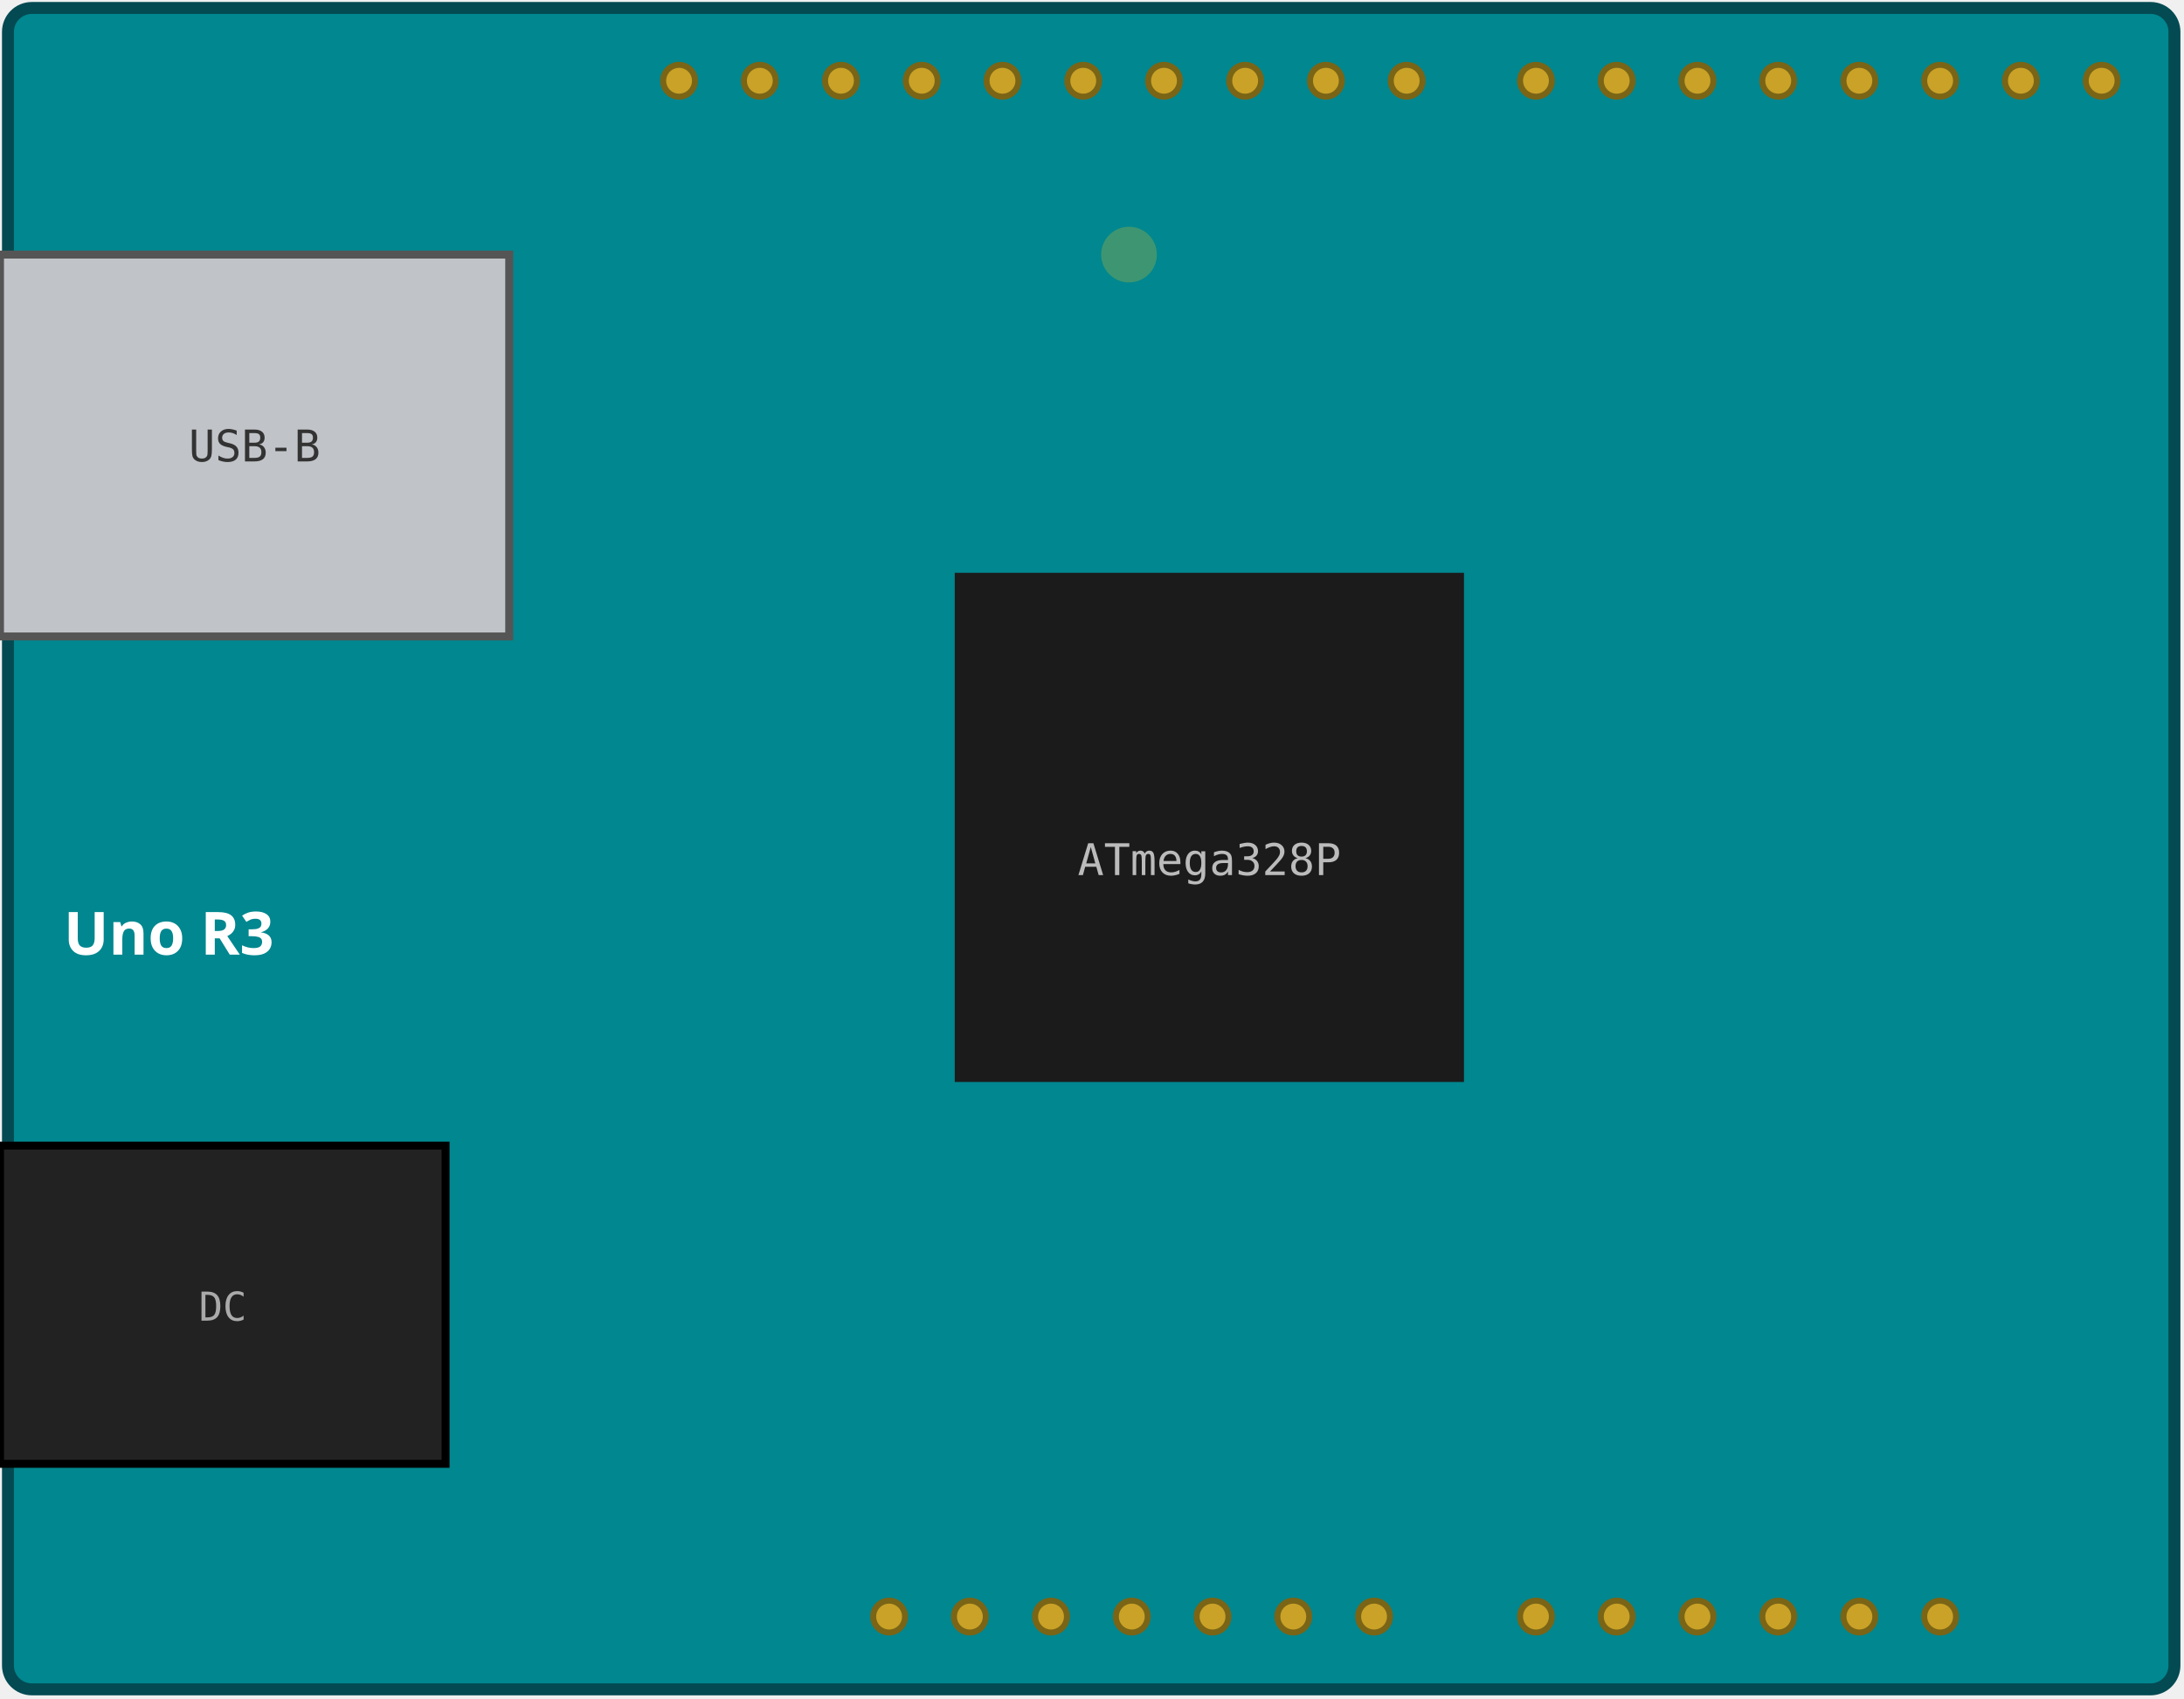
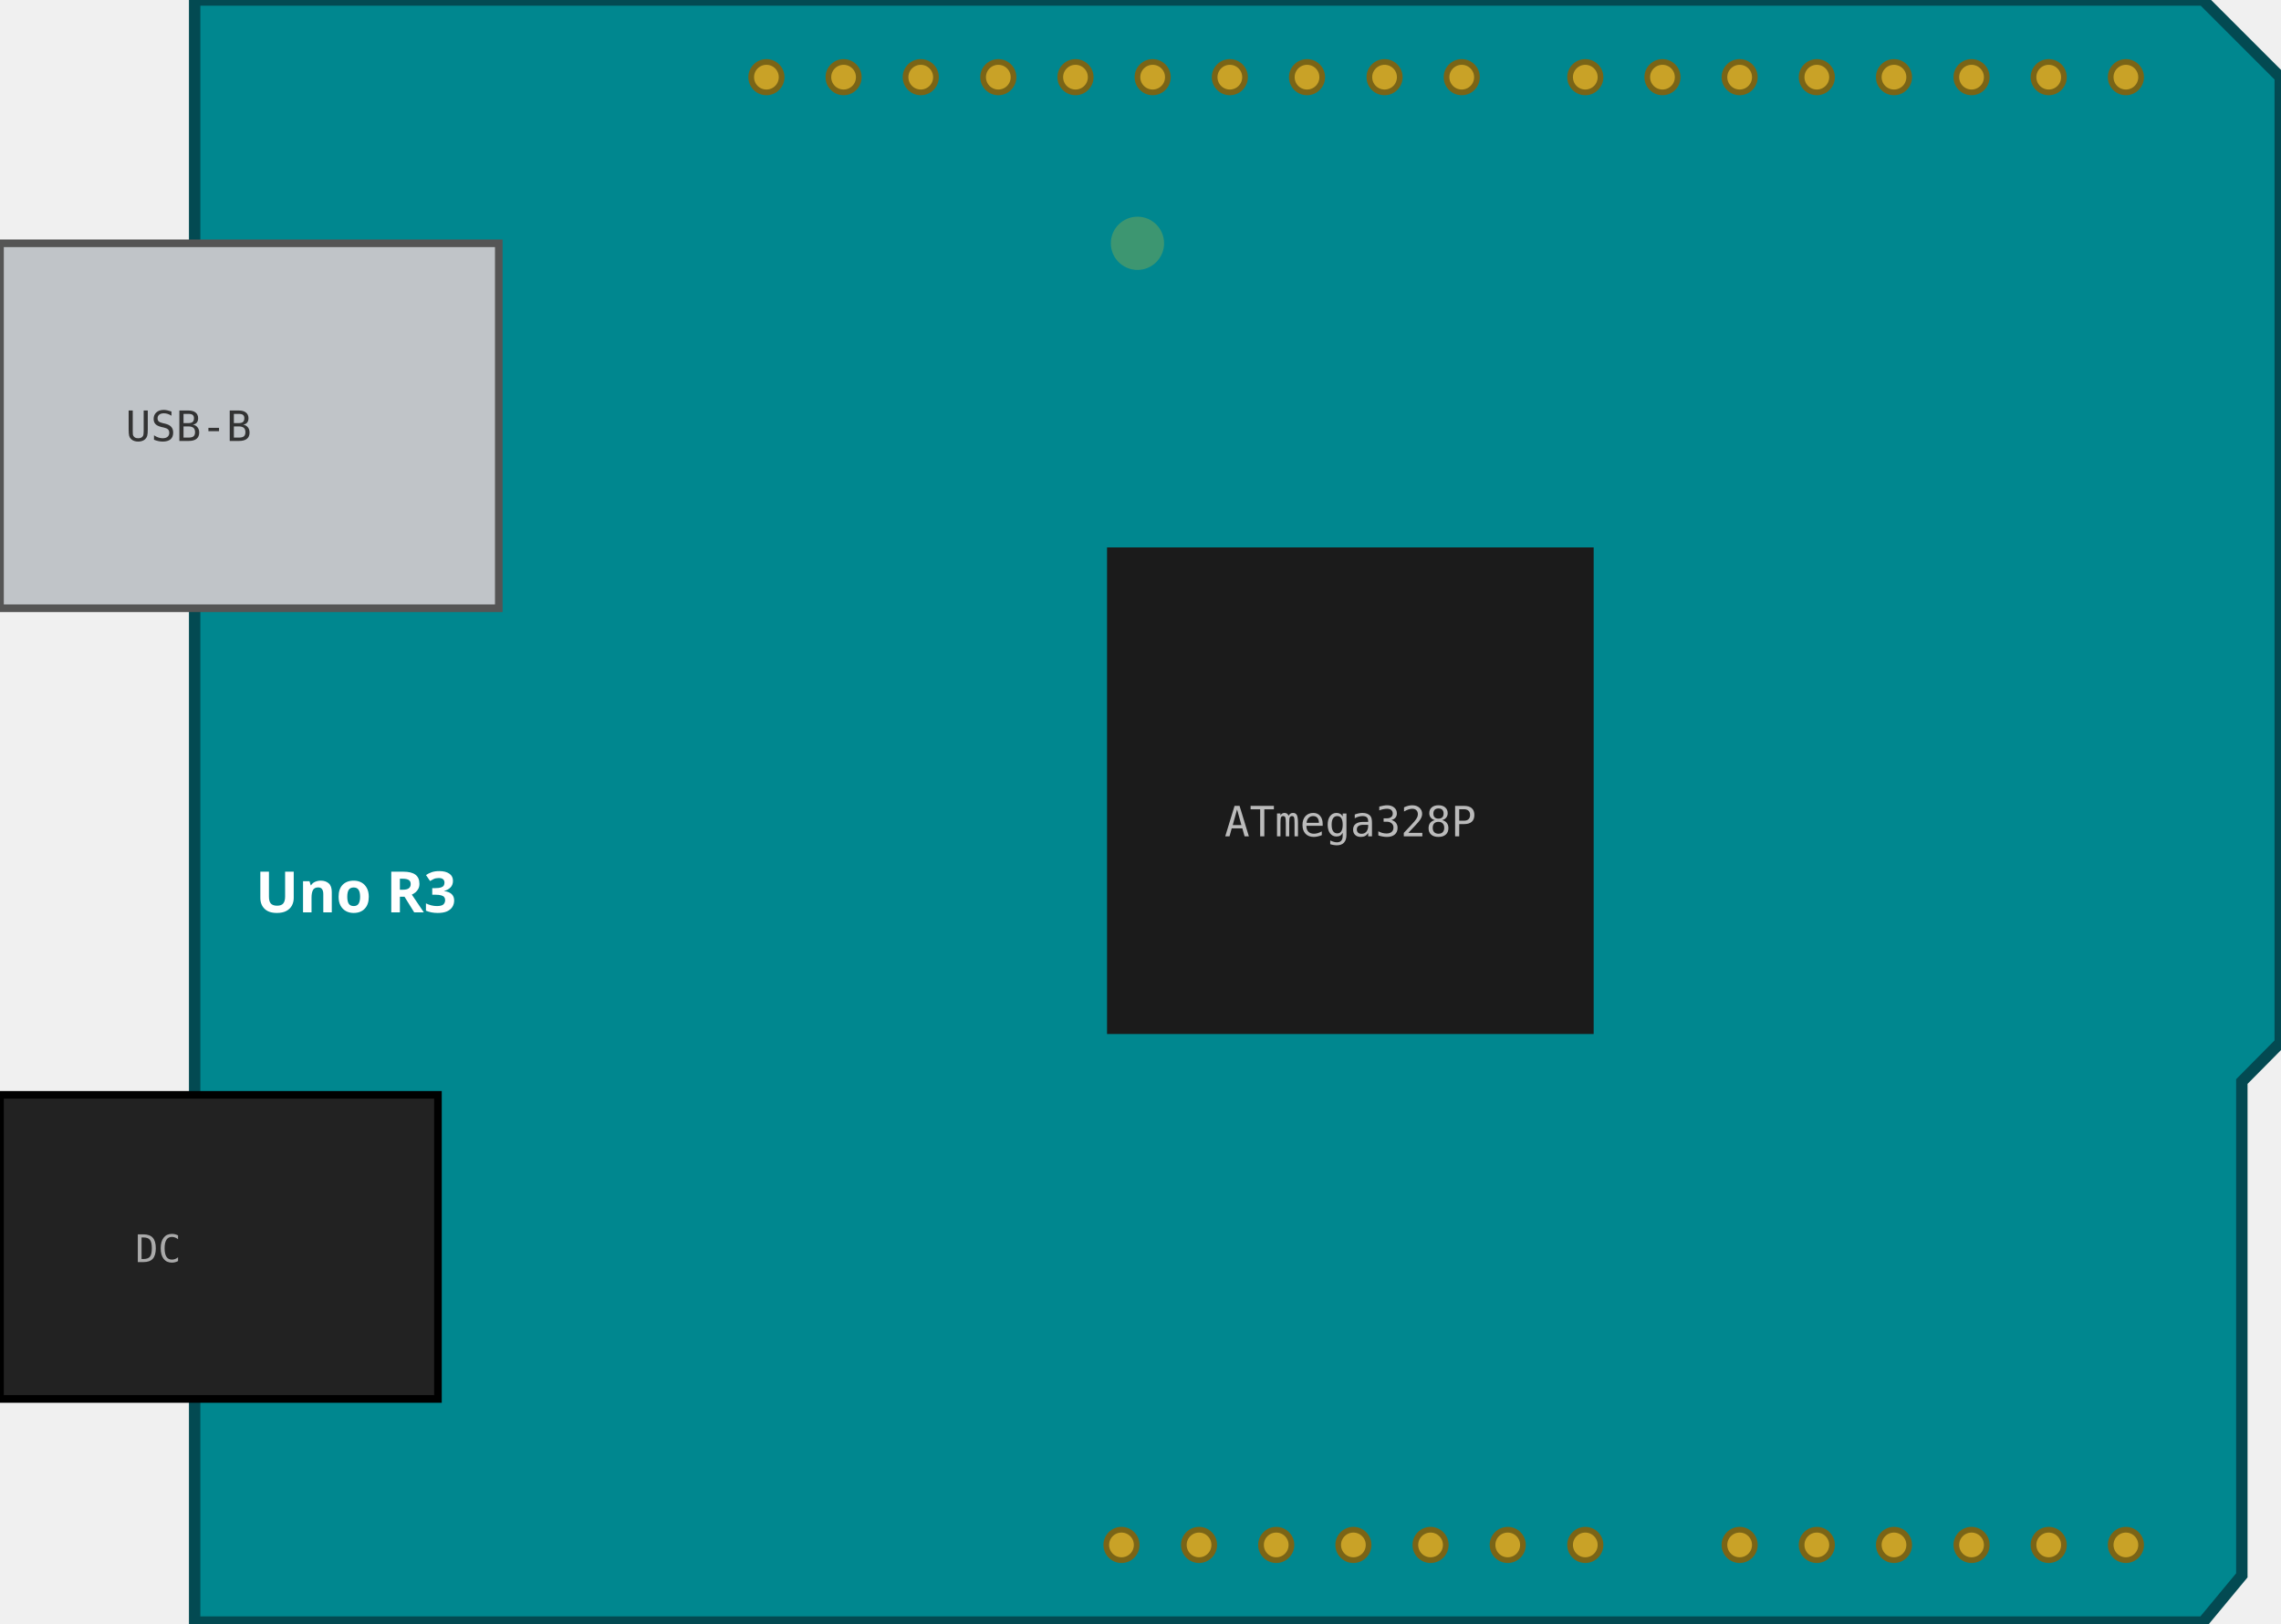
- <svg xmlns="http://www.w3.org/2000/svg" width="549" height="427" viewBox="0 0 549 427">
-   <rect x="2" y="2" width="544.6" height="422.7" rx="6" fill="#00878f" stroke="#034a52" stroke-width="3" />
-   <rect x="0" y="64" width="128" height="96" fill="#c0c4c8" stroke="#555" stroke-width="2" />
-   <text x="64" y="116" text-anchor="middle" font-family="monospace" font-size="11" fill="#333">USB-B</text>
-   <rect x="0" y="288" width="112" height="80" fill="#222" stroke="#000" stroke-width="2" />
-   <text x="56" y="332" text-anchor="middle" font-family="monospace" font-size="10" fill="#aaa">DC</text>
-   <rect x="240" y="144" width="128" height="128" fill="#1b1b1b" />
-   <text x="304" y="220" text-anchor="middle" font-family="monospace" font-size="11" fill="#bbb">ATmega328P</text>
-   <text x="16" y="240" font-family="sans-serif" font-size="15" font-weight="bold" fill="#fff">Uno R3</text>
-   <circle id="led" cx="283.8" cy="64" r="7" fill="#f5c518" opacity="0.25" />
-   <circle cx="170.7" cy="20.3" r="4" fill="#c9a227" stroke="#7a6416" stroke-width="1.5" />
-   <circle cx="191" cy="20.3" r="4" fill="#c9a227" stroke="#7a6416" stroke-width="1.5" />
-   <circle cx="211.4" cy="20.3" r="4" fill="#c9a227" stroke="#7a6416" stroke-width="1.5" />
-   <circle cx="231.7" cy="20.3" r="4" fill="#c9a227" stroke="#7a6416" stroke-width="1.5" />
-   <circle cx="252" cy="20.3" r="4" fill="#c9a227" stroke="#7a6416" stroke-width="1.5" />
-   <circle cx="272.3" cy="20.3" r="4" fill="#c9a227" stroke="#7a6416" stroke-width="1.5" />
-   <circle cx="292.6" cy="20.3" r="4" fill="#c9a227" stroke="#7a6416" stroke-width="1.5" />
-   <circle cx="313" cy="20.3" r="4" fill="#c9a227" stroke="#7a6416" stroke-width="1.5" />
-   <circle cx="333.3" cy="20.3" r="4" fill="#c9a227" stroke="#7a6416" stroke-width="1.5" />
-   <circle cx="353.6" cy="20.3" r="4" fill="#c9a227" stroke="#7a6416" stroke-width="1.5" />
-   <circle cx="386.1" cy="20.3" r="4" fill="#c9a227" stroke="#7a6416" stroke-width="1.5" />
-   <circle cx="406.4" cy="20.3" r="4" fill="#c9a227" stroke="#7a6416" stroke-width="1.5" />
-   <circle cx="426.7" cy="20.3" r="4" fill="#c9a227" stroke="#7a6416" stroke-width="1.5" />
-   <circle cx="447" cy="20.3" r="4" fill="#c9a227" stroke="#7a6416" stroke-width="1.5" />
-   <circle cx="467.4" cy="20.3" r="4" fill="#c9a227" stroke="#7a6416" stroke-width="1.5" />
-   <circle cx="487.7" cy="20.3" r="4" fill="#c9a227" stroke="#7a6416" stroke-width="1.5" />
-   <circle cx="508" cy="20.3" r="4" fill="#c9a227" stroke="#7a6416" stroke-width="1.5" />
-   <circle cx="528.3" cy="20.3" r="4" fill="#c9a227" stroke="#7a6416" stroke-width="1.5" />
-   <circle cx="223.5" cy="406.4" r="4" fill="#c9a227" stroke="#7a6416" stroke-width="1.5" />
-   <circle cx="243.8" cy="406.4" r="4" fill="#c9a227" stroke="#7a6416" stroke-width="1.5" />
-   <circle cx="264.2" cy="406.4" r="4" fill="#c9a227" stroke="#7a6416" stroke-width="1.5" />
-   <circle cx="284.5" cy="406.4" r="4" fill="#c9a227" stroke="#7a6416" stroke-width="1.5" />
-   <circle cx="304.8" cy="406.4" r="4" fill="#c9a227" stroke="#7a6416" stroke-width="1.5" />
-   <circle cx="325.1" cy="406.4" r="4" fill="#c9a227" stroke="#7a6416" stroke-width="1.5" />
-   <circle cx="345.4" cy="406.4" r="4" fill="#c9a227" stroke="#7a6416" stroke-width="1.5" />
-   <circle cx="386.1" cy="406.4" r="4" fill="#c9a227" stroke="#7a6416" stroke-width="1.5" />
-   <circle cx="406.4" cy="406.4" r="4" fill="#c9a227" stroke="#7a6416" stroke-width="1.5" />
-   <circle cx="426.7" cy="406.4" r="4" fill="#c9a227" stroke="#7a6416" stroke-width="1.5" />
-   <circle cx="447" cy="406.4" r="4" fill="#c9a227" stroke="#7a6416" stroke-width="1.5" />
-   <circle cx="467.4" cy="406.4" r="4" fill="#c9a227" stroke="#7a6416" stroke-width="1.5" />
-   <circle cx="487.7" cy="406.4" r="4" fill="#c9a227" stroke="#7a6416" stroke-width="1.5" />
+ <svg xmlns="http://www.w3.org/2000/svg" width="600" height="427" viewBox="0 0 600 427">
+   <polygon points="51.2,0.0 579.5,0.0 599.8,20.3 599.8,274.3 589.7,284.5 589.7,414.4 579.5,426.7 51.2,426.7" fill="#00878f" stroke="#034a52" stroke-width="3" />
+   <rect x="0" y="64" width="131.2" height="96" fill="#c0c4c8" stroke="#555" stroke-width="2" />
+   <text x="49.6" y="116" text-anchor="middle" font-family="monospace" font-size="11" fill="#333">USB-B</text>
+   <rect x="0" y="288" width="115.2" height="80" fill="#222" stroke="#000" stroke-width="2" />
+   <text x="41.6" y="332" text-anchor="middle" font-family="monospace" font-size="10" fill="#aaa">DC</text>
+   <rect x="291.2" y="144" width="128" height="128" fill="#1b1b1b" />
+   <text x="355.2" y="220" text-anchor="middle" font-family="monospace" font-size="11" fill="#bbb">ATmega328P</text>
+   <text x="67.2" y="240" font-family="sans-serif" font-size="15" font-weight="bold" fill="#fff">Uno R3</text>
+   <circle id="led" cx="299.2" cy="64" r="7" fill="#f5c518" opacity="0.25" />
+   <circle cx="201.6" cy="20.3" r="4" fill="#c9a227" stroke="#7a6416" stroke-width="1.5" />
+   <circle cx="221.9" cy="20.3" r="4" fill="#c9a227" stroke="#7a6416" stroke-width="1.5" />
+   <circle cx="242.2" cy="20.3" r="4" fill="#c9a227" stroke="#7a6416" stroke-width="1.5" />
+   <circle cx="262.6" cy="20.3" r="4" fill="#c9a227" stroke="#7a6416" stroke-width="1.5" />
+   <circle cx="282.9" cy="20.3" r="4" fill="#c9a227" stroke="#7a6416" stroke-width="1.5" />
+   <circle cx="303.2" cy="20.3" r="4" fill="#c9a227" stroke="#7a6416" stroke-width="1.5" />
+   <circle cx="323.5" cy="20.3" r="4" fill="#c9a227" stroke="#7a6416" stroke-width="1.5" />
+   <circle cx="343.8" cy="20.3" r="4" fill="#c9a227" stroke="#7a6416" stroke-width="1.5" />
+   <circle cx="364.2" cy="20.3" r="4" fill="#c9a227" stroke="#7a6416" stroke-width="1.5" />
+   <circle cx="384.5" cy="20.3" r="4" fill="#c9a227" stroke="#7a6416" stroke-width="1.5" />
+   <circle cx="417" cy="20.3" r="4" fill="#c9a227" stroke="#7a6416" stroke-width="1.5" />
+   <circle cx="437.3" cy="20.3" r="4" fill="#c9a227" stroke="#7a6416" stroke-width="1.5" />
+   <circle cx="457.6" cy="20.3" r="4" fill="#c9a227" stroke="#7a6416" stroke-width="1.5" />
+   <circle cx="477.9" cy="20.3" r="4" fill="#c9a227" stroke="#7a6416" stroke-width="1.5" />
+   <circle cx="498.2" cy="20.3" r="4" fill="#c9a227" stroke="#7a6416" stroke-width="1.5" />
+   <circle cx="518.6" cy="20.3" r="4" fill="#c9a227" stroke="#7a6416" stroke-width="1.5" />
+   <circle cx="538.9" cy="20.3" r="4" fill="#c9a227" stroke="#7a6416" stroke-width="1.5" />
+   <circle cx="559.2" cy="20.3" r="4" fill="#c9a227" stroke="#7a6416" stroke-width="1.5" />
+   <circle cx="295" cy="406.4" r="4" fill="#c9a227" stroke="#7a6416" stroke-width="1.5" />
+   <circle cx="315.4" cy="406.4" r="4" fill="#c9a227" stroke="#7a6416" stroke-width="1.5" />
+   <circle cx="335.7" cy="406.4" r="4" fill="#c9a227" stroke="#7a6416" stroke-width="1.5" />
+   <circle cx="356" cy="406.4" r="4" fill="#c9a227" stroke="#7a6416" stroke-width="1.5" />
+   <circle cx="376.3" cy="406.4" r="4" fill="#c9a227" stroke="#7a6416" stroke-width="1.5" />
+   <circle cx="396.6" cy="406.4" r="4" fill="#c9a227" stroke="#7a6416" stroke-width="1.5" />
+   <circle cx="417" cy="406.4" r="4" fill="#c9a227" stroke="#7a6416" stroke-width="1.5" />
+   <circle cx="457.6" cy="406.4" r="4" fill="#c9a227" stroke="#7a6416" stroke-width="1.5" />
+   <circle cx="477.9" cy="406.4" r="4" fill="#c9a227" stroke="#7a6416" stroke-width="1.5" />
+   <circle cx="498.2" cy="406.4" r="4" fill="#c9a227" stroke="#7a6416" stroke-width="1.5" />
+   <circle cx="518.6" cy="406.4" r="4" fill="#c9a227" stroke="#7a6416" stroke-width="1.5" />
+   <circle cx="538.9" cy="406.4" r="4" fill="#c9a227" stroke="#7a6416" stroke-width="1.5" />
+   <circle cx="559.2" cy="406.4" r="4" fill="#c9a227" stroke="#7a6416" stroke-width="1.5" />
</svg>
